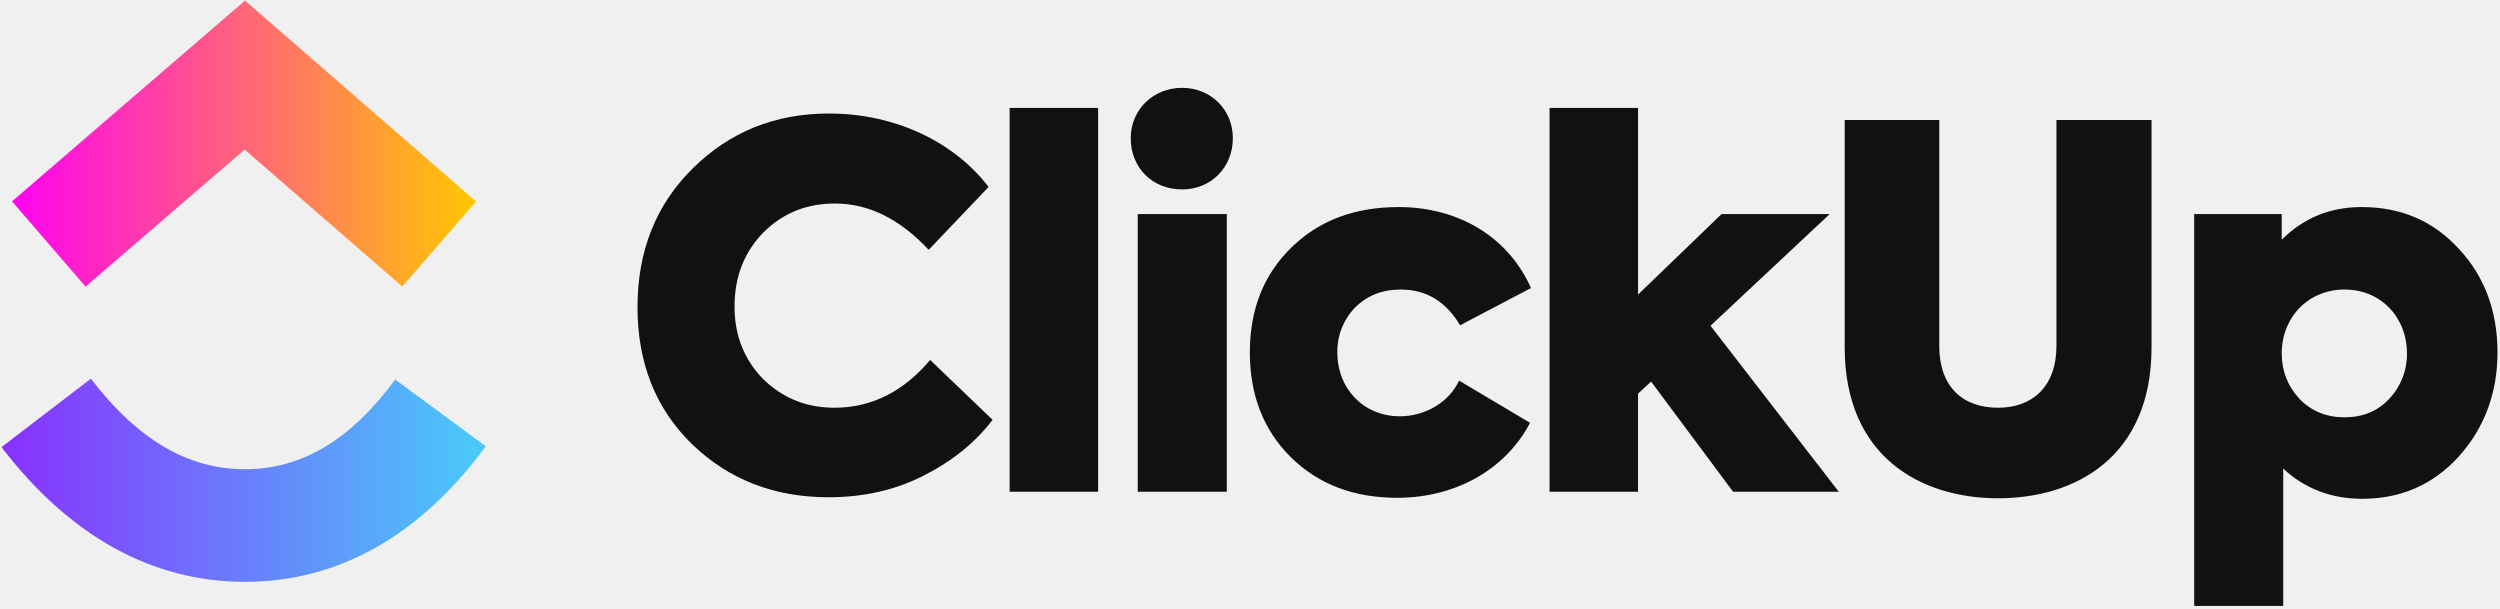
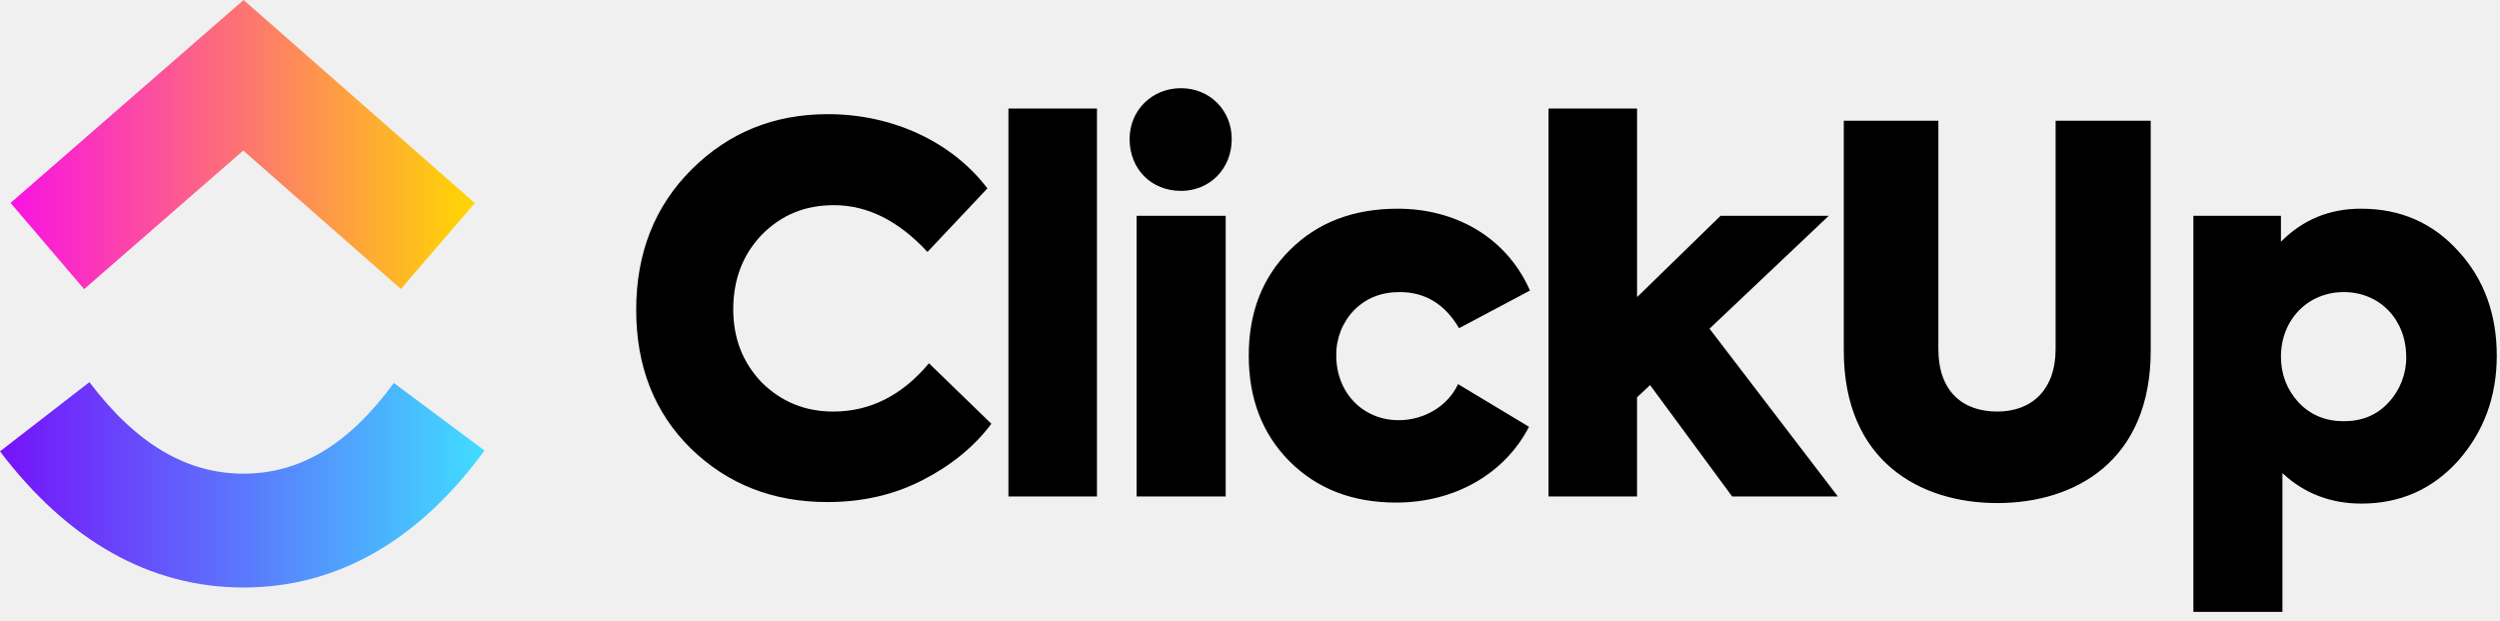
- <svg xmlns="http://www.w3.org/2000/svg" width="666" height="162">
+ <svg xmlns="http://www.w3.org/2000/svg" width="290" height="72" viewBox="0 0 290 72" fill="none">
+   <g clip-path="url(#clip0_38_299)">
+     <path d="M0 52.357L10.375 44.329C15.887 51.595 21.744 54.945 28.262 54.945C34.746 54.945 40.437 51.635 45.701 44.425L56.224 52.26C48.629 62.656 39.191 68.149 28.262 68.149C17.369 68.149 7.839 62.691 0 52.357Z" fill="url(#paint0_linear_38_299)" />
+     <path d="M28.229 17.465L9.762 33.539L1.226 23.539L28.269 0L55.097 23.556L46.522 33.521L28.229 17.465Z" fill="url(#paint1_linear_38_299)" />
+     <path fill-rule="evenodd" clip-rule="evenodd" d="M131.086 16.128C131.086 19.605 133.596 22.14 137.038 22.14V22.145C140.367 22.145 142.938 19.605 142.938 16.128C142.938 12.766 140.367 10.23 137.038 10.23C133.714 10.23 131.086 12.766 131.086 16.128ZM127.3 12.589V57.589H117.025V12.589H127.3ZM96.01 58.239C89.706 58.238 84.451 56.174 80.19 52.046C75.928 47.86 73.828 42.495 73.828 35.946C73.828 29.344 75.985 23.917 80.247 19.669C84.569 15.365 89.825 13.243 96.073 13.243C103.781 13.243 110.61 16.602 114.584 21.852L107.629 29.225C104.3 25.624 100.679 23.798 96.77 23.798C93.441 23.798 90.696 24.916 88.417 27.218C86.199 29.52 85.092 32.411 85.092 35.888C85.092 39.251 86.199 42.081 88.417 44.383C90.696 46.623 93.441 47.741 96.709 47.741C100.971 47.741 104.71 45.853 107.803 42.138L115.046 49.158C113.059 51.813 110.374 53.996 107.045 55.703C103.717 57.415 100.04 58.238 96.01 58.239ZM142.236 25.031V57.588H131.9V25.031H142.236ZM149.645 53.517C152.852 56.704 156.94 58.297 162.021 58.297C168.853 58.297 174.631 54.935 177.437 49.508L169.202 44.556C168.034 47.091 165.289 48.742 162.313 48.742C158.164 48.742 155.07 45.555 155.07 41.251C155.034 39.297 155.77 37.409 157.114 36.004C158.517 34.587 160.269 33.879 162.43 33.879C165.406 33.879 167.685 35.296 169.319 38.069L177.551 33.702C174.81 27.51 168.91 24.209 162.195 24.209C157.057 24.209 152.913 25.798 149.702 28.984C146.491 32.171 144.913 36.238 144.913 41.251C144.913 46.264 146.491 50.335 149.645 53.517ZM213.275 57.589H201.01L191.488 44.671L189.972 46.088V57.589H179.701V12.589H189.976V34.468L199.667 25.032H212.222L198.387 38.126L213.275 57.589ZM213.964 14.003V40.662C213.964 53.518 222.84 58.355 231.773 58.355C240.763 58.355 249.583 53.518 249.583 40.662V14.003H238.545V40.486C238.545 45.261 235.742 47.739 231.773 47.739C227.743 47.739 224.941 45.38 224.941 40.486V14.003H213.964ZM273.976 24.209C278.591 24.209 282.33 25.859 285.305 29.16C288.281 32.404 289.741 36.475 289.741 41.251C289.741 46.031 288.225 50.098 285.25 53.46C282.269 56.761 278.534 58.416 274.037 58.416C270.473 58.416 267.379 57.237 264.868 54.877V70.978H254.533V25.032H264.695V28.042C267.205 25.503 270.299 24.209 273.976 24.209ZM271.993 33.88C276.199 33.88 279.23 37.124 279.23 41.371H279.236C279.261 43.342 278.527 45.245 277.187 46.679C275.845 48.153 274.093 48.862 271.993 48.862C269.888 48.862 268.137 48.153 266.738 46.679C265.392 45.205 264.695 43.435 264.695 41.371C264.695 37.124 267.788 33.88 271.993 33.88Z" fill="black" />
+   </g>
  <defs>
-     <linearGradient x1="0%" y1="68.01%" y2="68.01%" id="a">
-       <stop stop-color="#8930FD" offset="0%" />
-       <stop stop-color="#49CCF9" offset="100%" />
+     <linearGradient id="paint0_linear_38_299" x1="0" y1="72.439" x2="56.224" y2="72.439" gradientUnits="userSpaceOnUse">
+       <stop stop-color="#7612FA" />
+       <stop offset="1" stop-color="#40DDFF" />
    </linearGradient>
-     <linearGradient x1="0%" y1="68.01%" y2="68.01%" id="b">
-       <stop stop-color="#FF02F0" offset="0%" />
-       <stop stop-color="#FFC800" offset="100%" />
+     <linearGradient id="paint1_linear_38_299" x1="1.226" y1="39.579" x2="55.097" y2="39.579" gradientUnits="userSpaceOnUse">
+       <stop stop-color="#FA12E3" />
+       <stop offset="1" stop-color="#FFD700" />
    </linearGradient>
+     <clipPath id="clip0_38_299">
+       <rect width="289.8" height="72" fill="white" />
+     </clipPath>
  </defs>
-   <g fill-rule="nonzero" fill="none">
-     <path d="M.4 119.12l23.81-18.24C36.86 117.39 50.3 125 65.26 125c14.88 0 27.94-7.52 40.02-23.9l24.15 17.8C112 142.52 90.34 155 65.26 155c-25 0-46.87-12.4-64.86-35.88z" fill="url(#a)" />
-     <path fill="url(#b)" d="M65.18 39.84L22.8 76.36 3.21 53.64 65.27.16l61.57 53.52-19.68 22.64z" />
-     <path d="M220.74 132.47c-14.47 0-26.53-4.69-36.31-14.07-9.78-9.51-14.6-21.7-14.6-36.58 0-15 4.95-27.33 14.73-36.98 9.92-9.78 21.98-14.6 36.32-14.6 17.69 0 33.36 7.63 42.48 19.56L247.4 66.55c-7.64-8.18-15.95-12.33-24.92-12.33-7.64 0-13.94 2.54-19.17 7.77-5.09 5.23-7.63 11.8-7.63 19.7 0 7.64 2.54 14.07 7.63 19.3 5.23 5.09 11.53 7.63 19.03 7.63 9.78 0 18.36-4.29 25.46-12.73l16.62 15.95c-4.56 6.03-10.72 10.99-18.36 14.87-7.64 3.89-16.08 5.76-25.33 5.76zm71.8-103.71V131h-23.58V28.76h23.58zm22.35 21.7c-7.9 0-13.66-5.76-13.66-13.66 0-7.64 6.03-13.4 13.66-13.4 7.64 0 13.54 5.76 13.54 13.4 0 7.9-5.9 13.67-13.54 13.67zm11.93 6.57V131H303.1V57.03h23.72zm45.4 75.58c-11.66 0-21.04-3.62-28.4-10.86-7.24-7.23-10.86-16.48-10.86-27.87s3.62-20.63 10.99-27.87c7.37-7.24 16.88-10.85 28.67-10.85 15.41 0 28.95 7.5 35.24 21.57l-18.89 9.92c-3.75-6.3-8.98-9.52-15.81-9.52-4.96 0-8.98 1.61-12.2 4.83a16.7 16.7 0 0 0-4.69 11.92c0 9.78 7.1 17.02 16.62 17.02 6.83 0 13.13-3.75 15.81-9.51l18.9 11.25c-6.44 12.33-19.7 19.97-35.38 19.97zM489.85 131H461.7l-21.85-29.35-3.48 3.22V131H412.8V28.76h23.58v49.71l22.24-21.44h28.81l-31.75 29.75L489.85 131zm1.58-38.46V31.97h25.19v60.17c0 11.12 6.43 16.48 15.68 16.48 9.11 0 15.54-5.63 15.54-16.48V31.97h25.33v60.57c0 29.21-20.24 40.2-40.87 40.2-20.5 0-40.87-10.99-40.87-40.2zm137.72-37.38c10.59 0 19.17 3.75 26 11.25 6.83 7.37 10.18 16.62 10.18 27.47 0 10.86-3.48 20.1-10.31 27.74-6.84 7.5-15.41 11.26-25.73 11.26-8.18 0-15.28-2.68-21.04-8.04v36.58h-23.72V57.03h23.32v6.84c5.76-5.77 12.86-8.71 21.3-8.71zm12.06 38.99c0-9.65-6.96-17.02-16.61-17.02-9.65 0-16.75 7.37-16.75 17.02 0 4.69 1.6 8.71 4.69 12.06 3.21 3.35 7.23 4.96 12.06 4.96 4.82 0 8.84-1.61 11.92-4.96a17.25 17.25 0 0 0 4.7-12.06z" fill="#111" />
-   </g>
</svg>
